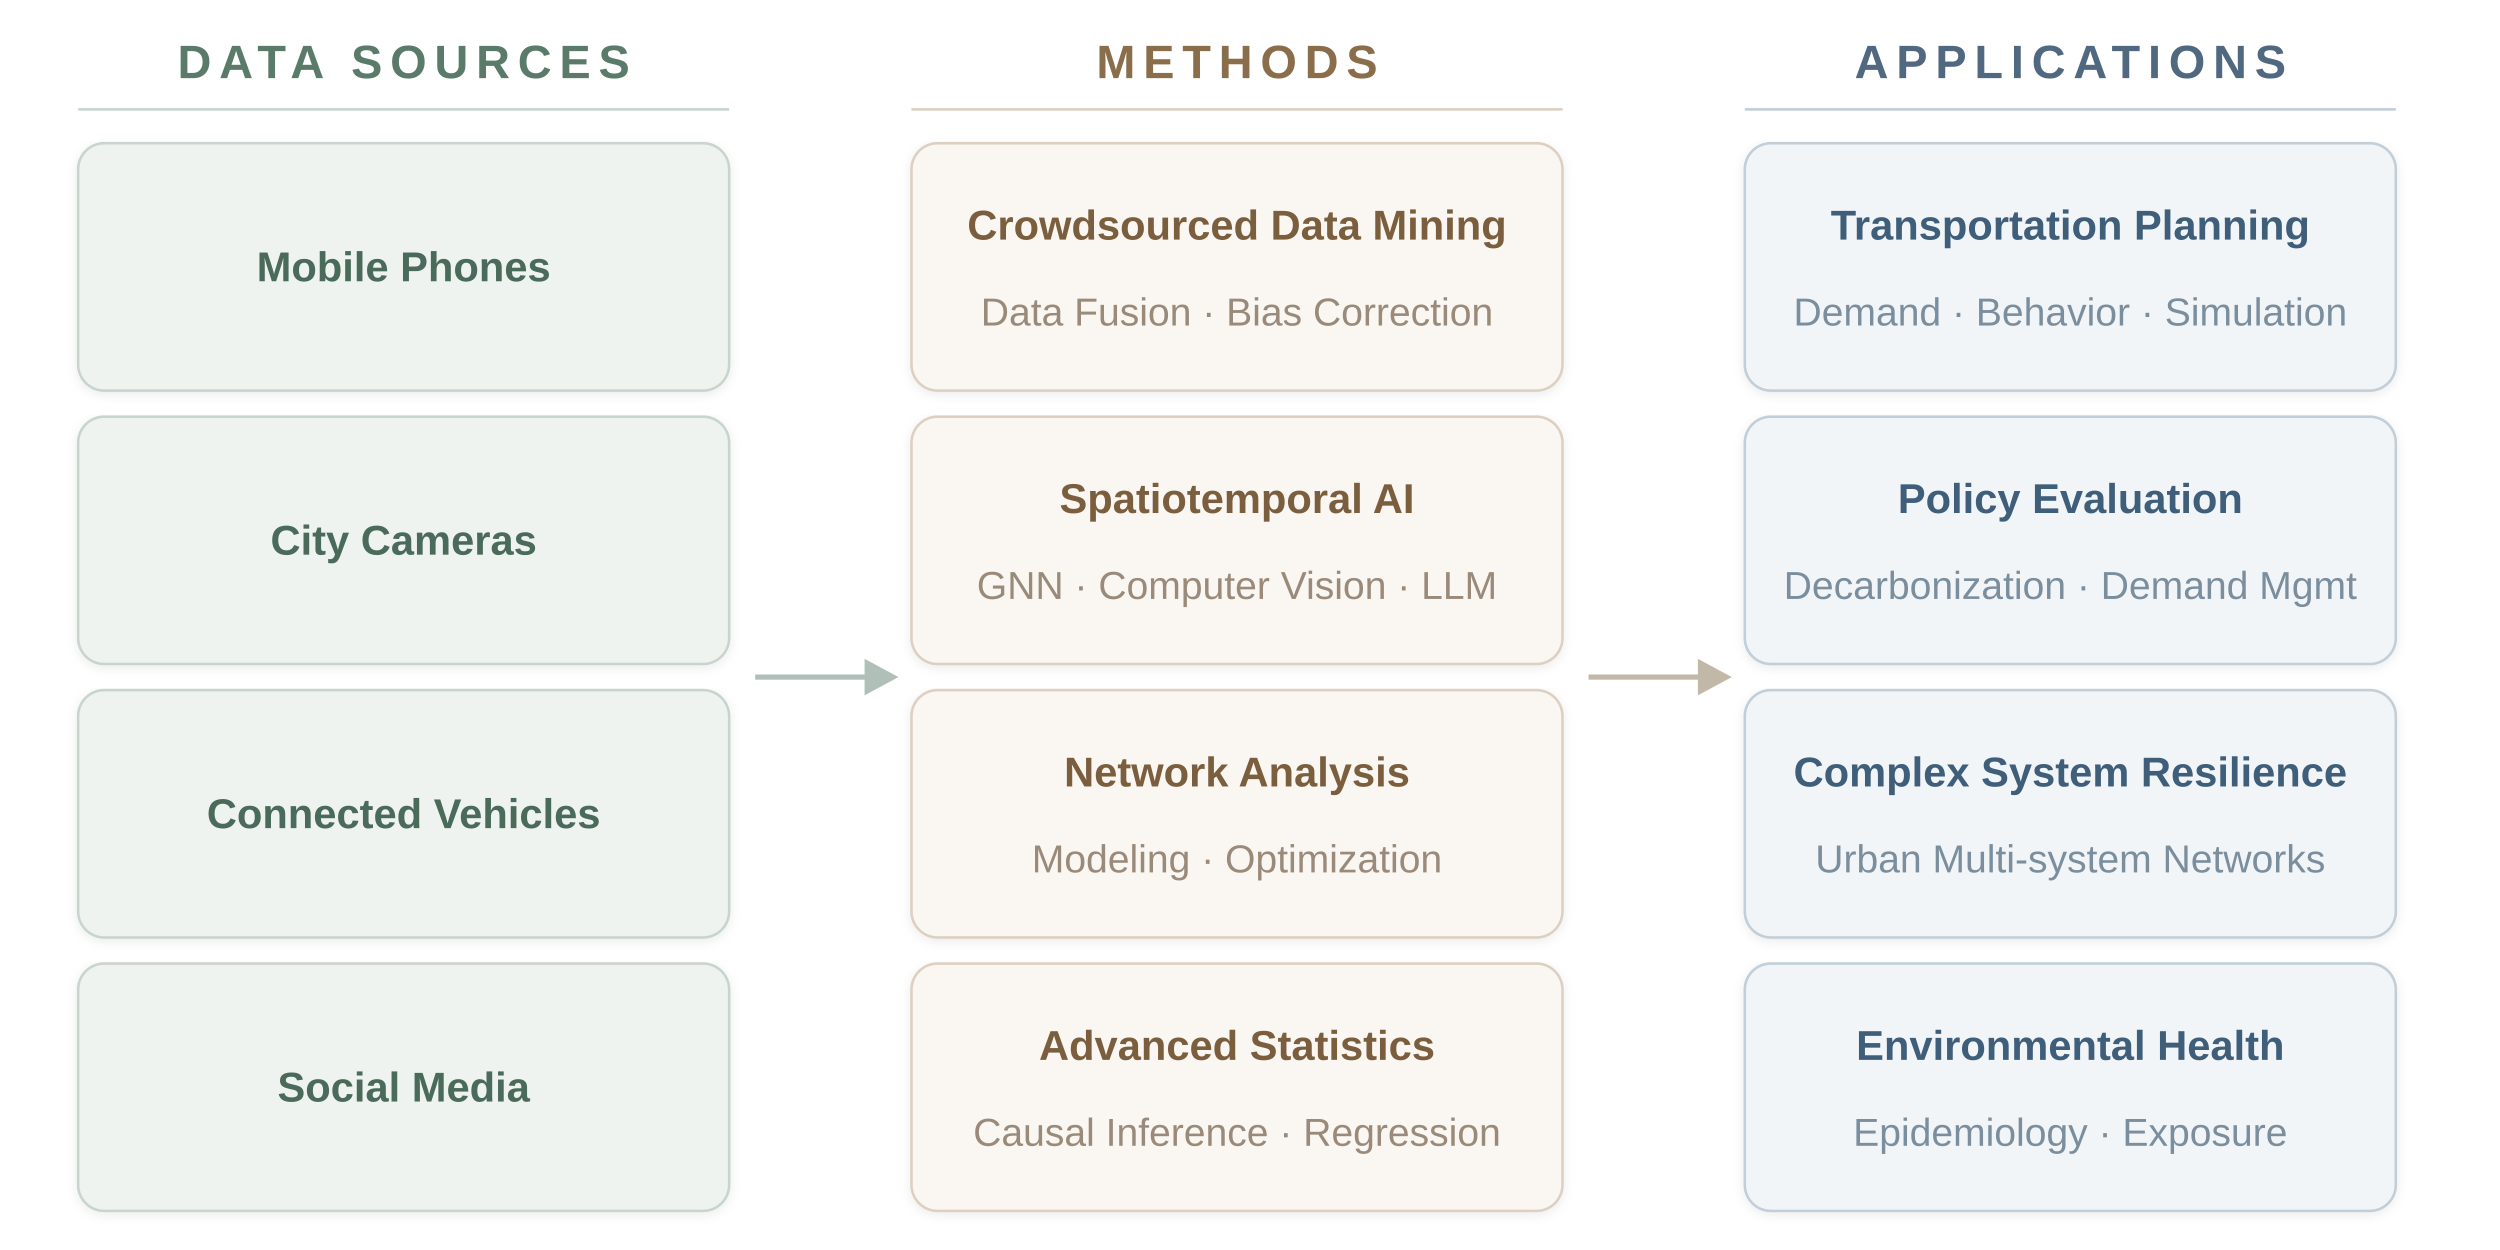
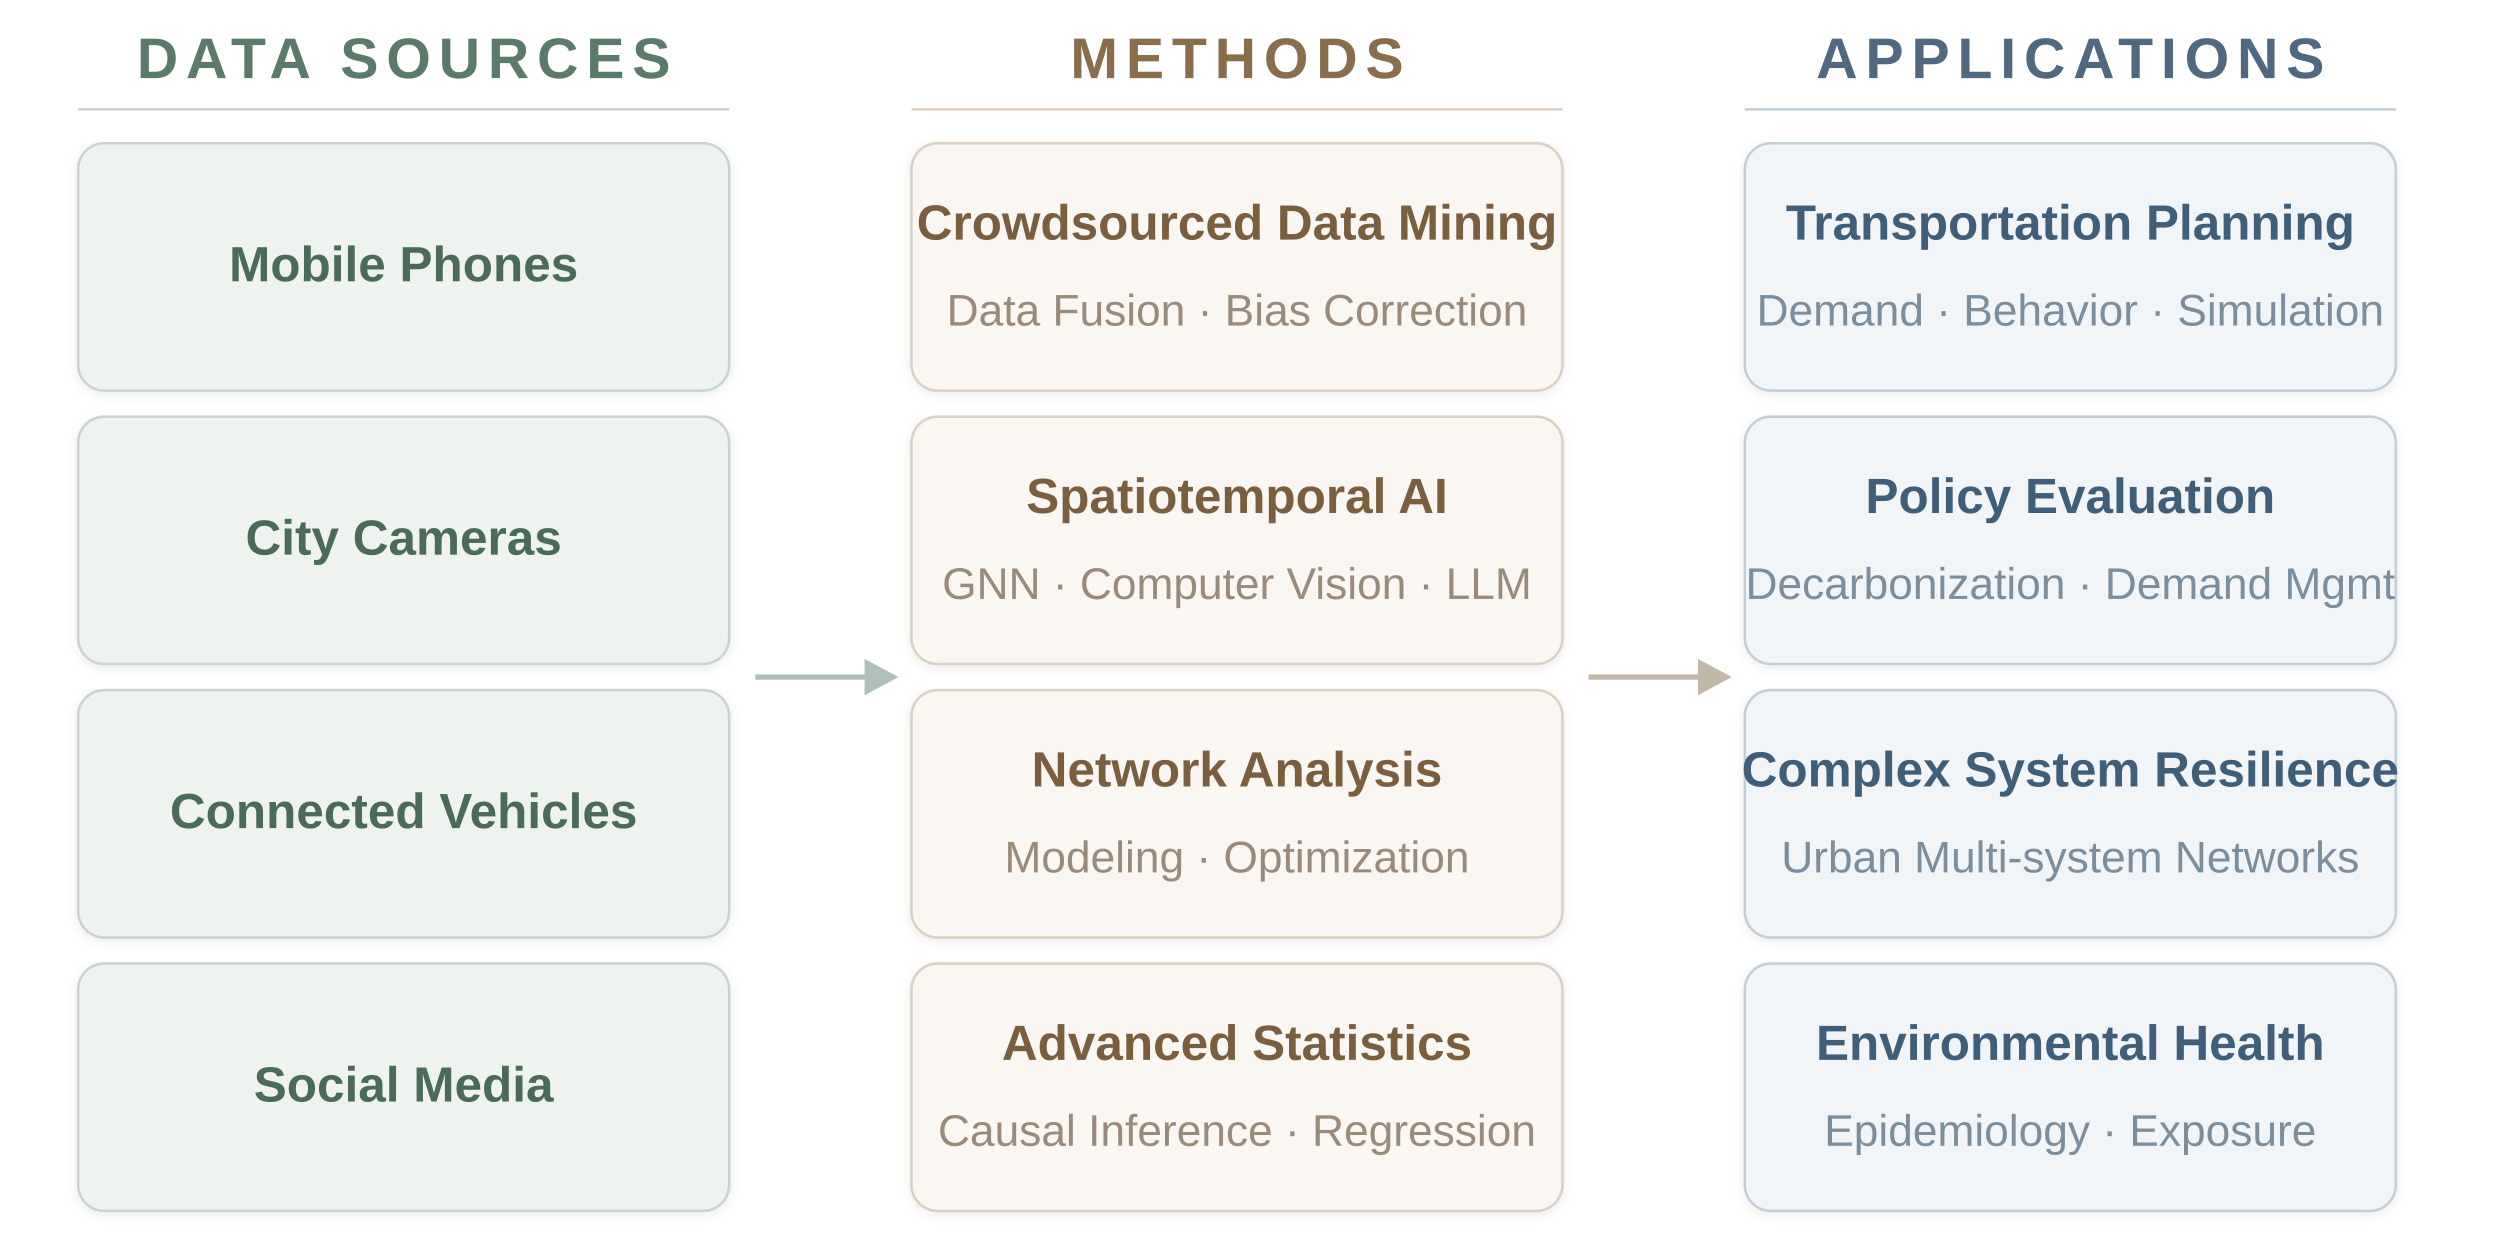
<svg xmlns="http://www.w3.org/2000/svg" viewBox="0 0 960 480" font-family="'Segoe UI', 'Helvetica Neue', Arial, sans-serif">
  <defs>
    <filter id="s" x="-2%" y="-2%" width="104%" height="108%">
      <feDropShadow dx="0" dy="1" stdDeviation="2" flood-opacity="0.08" />
    </filter>
  </defs>
-   <text x="155" y="30" text-anchor="middle" fill="#5a7a6a" font-size="18" font-weight="700" letter-spacing="3">DATA SOURCES</text>
+   <text x="155" y="30" text-anchor="middle" fill="#5a7a6a" font-size="22" font-weight="700" letter-spacing="3">DATA SOURCES</text>
  <line x1="30" y1="42" x2="280" y2="42" stroke="#c8d5cd" stroke-width="1" />
  <rect x="30" y="55" width="250" height="95" rx="10" fill="#eef3f0" stroke="#c8d5cd" stroke-width="1" filter="url(#s)" />
-   <text x="155" y="108" text-anchor="middle" fill="#4a6a5a" font-size="16" font-weight="600">Mobile Phones</text>
+   <text x="155" y="108" text-anchor="middle" fill="#4a6a5a" font-size="19" font-weight="600">Mobile Phones</text>
  <rect x="30" y="160" width="250" height="95" rx="10" fill="#eef3f0" stroke="#c8d5cd" stroke-width="1" filter="url(#s)" />
-   <text x="155" y="213" text-anchor="middle" fill="#4a6a5a" font-size="16" font-weight="600">City Cameras</text>
+   <text x="155" y="213" text-anchor="middle" fill="#4a6a5a" font-size="19" font-weight="600">City Cameras</text>
  <rect x="30" y="265" width="250" height="95" rx="10" fill="#eef3f0" stroke="#c8d5cd" stroke-width="1" filter="url(#s)" />
-   <text x="155" y="318" text-anchor="middle" fill="#4a6a5a" font-size="16" font-weight="600">Connected Vehicles</text>
+   <text x="155" y="318" text-anchor="middle" fill="#4a6a5a" font-size="19" font-weight="600">Connected Vehicles</text>
  <rect x="30" y="370" width="250" height="95" rx="10" fill="#eef3f0" stroke="#c8d5cd" stroke-width="1" filter="url(#s)" />
-   <text x="155" y="423" text-anchor="middle" fill="#4a6a5a" font-size="16" font-weight="600">Social Media</text>
+   <text x="155" y="423" text-anchor="middle" fill="#4a6a5a" font-size="19" font-weight="600">Social Media</text>
  <line x1="290" y1="260" x2="335" y2="260" stroke="#b0bfb8" stroke-width="2" />
  <polygon points="332,253 345,260 332,267" fill="#b0bfb8" />
-   <text x="475" y="30" text-anchor="middle" fill="#8a6d4a" font-size="18" font-weight="700" letter-spacing="3">METHODS</text>
+   <text x="475" y="30" text-anchor="middle" fill="#8a6d4a" font-size="22" font-weight="700" letter-spacing="3">METHODS</text>
  <line x1="350" y1="42" x2="600" y2="42" stroke="#ddd0c2" stroke-width="1" />
  <rect x="350" y="55" width="250" height="95" rx="10" fill="#faf6f1" stroke="#ddd0c2" stroke-width="1" filter="url(#s)" />
-   <text x="475" y="92" text-anchor="middle" fill="#7a5e3e" font-size="16" font-weight="700">Crowdsourced Data Mining</text>
-   <text x="475" y="125" text-anchor="middle" fill="#9a8a7a" font-size="15">Data Fusion · Bias Correction</text>
+   <text x="475" y="92" text-anchor="middle" fill="#7a5e3e" font-size="19" font-weight="700">Crowdsourced Data Mining</text>
+   <text x="475" y="125" text-anchor="middle" fill="#9a8a7a" font-size="17">Data Fusion · Bias Correction</text>
  <rect x="350" y="160" width="250" height="95" rx="10" fill="#faf6f1" stroke="#ddd0c2" stroke-width="1" filter="url(#s)" />
-   <text x="475" y="197" text-anchor="middle" fill="#7a5e3e" font-size="16" font-weight="700">Spatiotemporal AI</text>
-   <text x="475" y="230" text-anchor="middle" fill="#9a8a7a" font-size="15">GNN · Computer Vision · LLM</text>
+   <text x="475" y="197" text-anchor="middle" fill="#7a5e3e" font-size="19" font-weight="700">Spatiotemporal AI</text>
+   <text x="475" y="230" text-anchor="middle" fill="#9a8a7a" font-size="17">GNN · Computer Vision · LLM</text>
  <rect x="350" y="265" width="250" height="95" rx="10" fill="#faf6f1" stroke="#ddd0c2" stroke-width="1" filter="url(#s)" />
-   <text x="475" y="302" text-anchor="middle" fill="#7a5e3e" font-size="16" font-weight="700">Network Analysis</text>
-   <text x="475" y="335" text-anchor="middle" fill="#9a8a7a" font-size="15">Modeling · Optimization</text>
+   <text x="475" y="302" text-anchor="middle" fill="#7a5e3e" font-size="19" font-weight="700">Network Analysis</text>
+   <text x="475" y="335" text-anchor="middle" fill="#9a8a7a" font-size="17">Modeling · Optimization</text>
  <rect x="350" y="370" width="250" height="95" rx="10" fill="#faf6f1" stroke="#ddd0c2" stroke-width="1" filter="url(#s)" />
-   <text x="475" y="407" text-anchor="middle" fill="#7a5e3e" font-size="16" font-weight="700">Advanced Statistics</text>
-   <text x="475" y="440" text-anchor="middle" fill="#9a8a7a" font-size="15">Causal Inference · Regression</text>
+   <text x="475" y="407" text-anchor="middle" fill="#7a5e3e" font-size="19" font-weight="700">Advanced Statistics</text>
+   <text x="475" y="440" text-anchor="middle" fill="#9a8a7a" font-size="17">Causal Inference · Regression</text>
  <line x1="610" y1="260" x2="655" y2="260" stroke="#c2b8a8" stroke-width="2" />
  <polygon points="652,253 665,260 652,267" fill="#c2b8a8" />
-   <text x="795" y="30" text-anchor="middle" fill="#506880" font-size="18" font-weight="700" letter-spacing="3">APPLICATIONS</text>
+   <text x="795" y="30" text-anchor="middle" fill="#506880" font-size="22" font-weight="700" letter-spacing="3">APPLICATIONS</text>
  <line x1="670" y1="42" x2="920" y2="42" stroke="#c2ced8" stroke-width="1" />
  <rect x="670" y="55" width="250" height="95" rx="10" fill="#f2f5f8" stroke="#c2ced8" stroke-width="1" filter="url(#s)" />
-   <text x="795" y="92" text-anchor="middle" fill="#3e5e7a" font-size="16" font-weight="700">Transportation Planning</text>
-   <text x="795" y="125" text-anchor="middle" fill="#7a8e9e" font-size="15">Demand · Behavior · Simulation</text>
+   <text x="795" y="92" text-anchor="middle" fill="#3e5e7a" font-size="19" font-weight="700">Transportation Planning</text>
+   <text x="795" y="125" text-anchor="middle" fill="#7a8e9e" font-size="17">Demand · Behavior · Simulation</text>
  <rect x="670" y="160" width="250" height="95" rx="10" fill="#f2f5f8" stroke="#c2ced8" stroke-width="1" filter="url(#s)" />
-   <text x="795" y="197" text-anchor="middle" fill="#3e5e7a" font-size="16" font-weight="700">Policy Evaluation</text>
-   <text x="795" y="230" text-anchor="middle" fill="#7a8e9e" font-size="15">Decarbonization · Demand Mgmt</text>
+   <text x="795" y="197" text-anchor="middle" fill="#3e5e7a" font-size="19" font-weight="700">Policy Evaluation</text>
+   <text x="795" y="230" text-anchor="middle" fill="#7a8e9e" font-size="17">Decarbonization · Demand Mgmt</text>
  <rect x="670" y="265" width="250" height="95" rx="10" fill="#f2f5f8" stroke="#c2ced8" stroke-width="1" filter="url(#s)" />
-   <text x="795" y="302" text-anchor="middle" fill="#3e5e7a" font-size="16" font-weight="700">Complex System Resilience</text>
-   <text x="795" y="335" text-anchor="middle" fill="#7a8e9e" font-size="15">Urban Multi-system Networks</text>
+   <text x="795" y="302" text-anchor="middle" fill="#3e5e7a" font-size="19" font-weight="700">Complex System Resilience</text>
+   <text x="795" y="335" text-anchor="middle" fill="#7a8e9e" font-size="17">Urban Multi-system Networks</text>
  <rect x="670" y="370" width="250" height="95" rx="10" fill="#f2f5f8" stroke="#c2ced8" stroke-width="1" filter="url(#s)" />
-   <text x="795" y="407" text-anchor="middle" fill="#3e5e7a" font-size="16" font-weight="700">Environmental Health</text>
-   <text x="795" y="440" text-anchor="middle" fill="#7a8e9e" font-size="15">Epidemiology · Exposure</text>
+   <text x="795" y="407" text-anchor="middle" fill="#3e5e7a" font-size="19" font-weight="700">Environmental Health</text>
+   <text x="795" y="440" text-anchor="middle" fill="#7a8e9e" font-size="17">Epidemiology · Exposure</text>
</svg>
